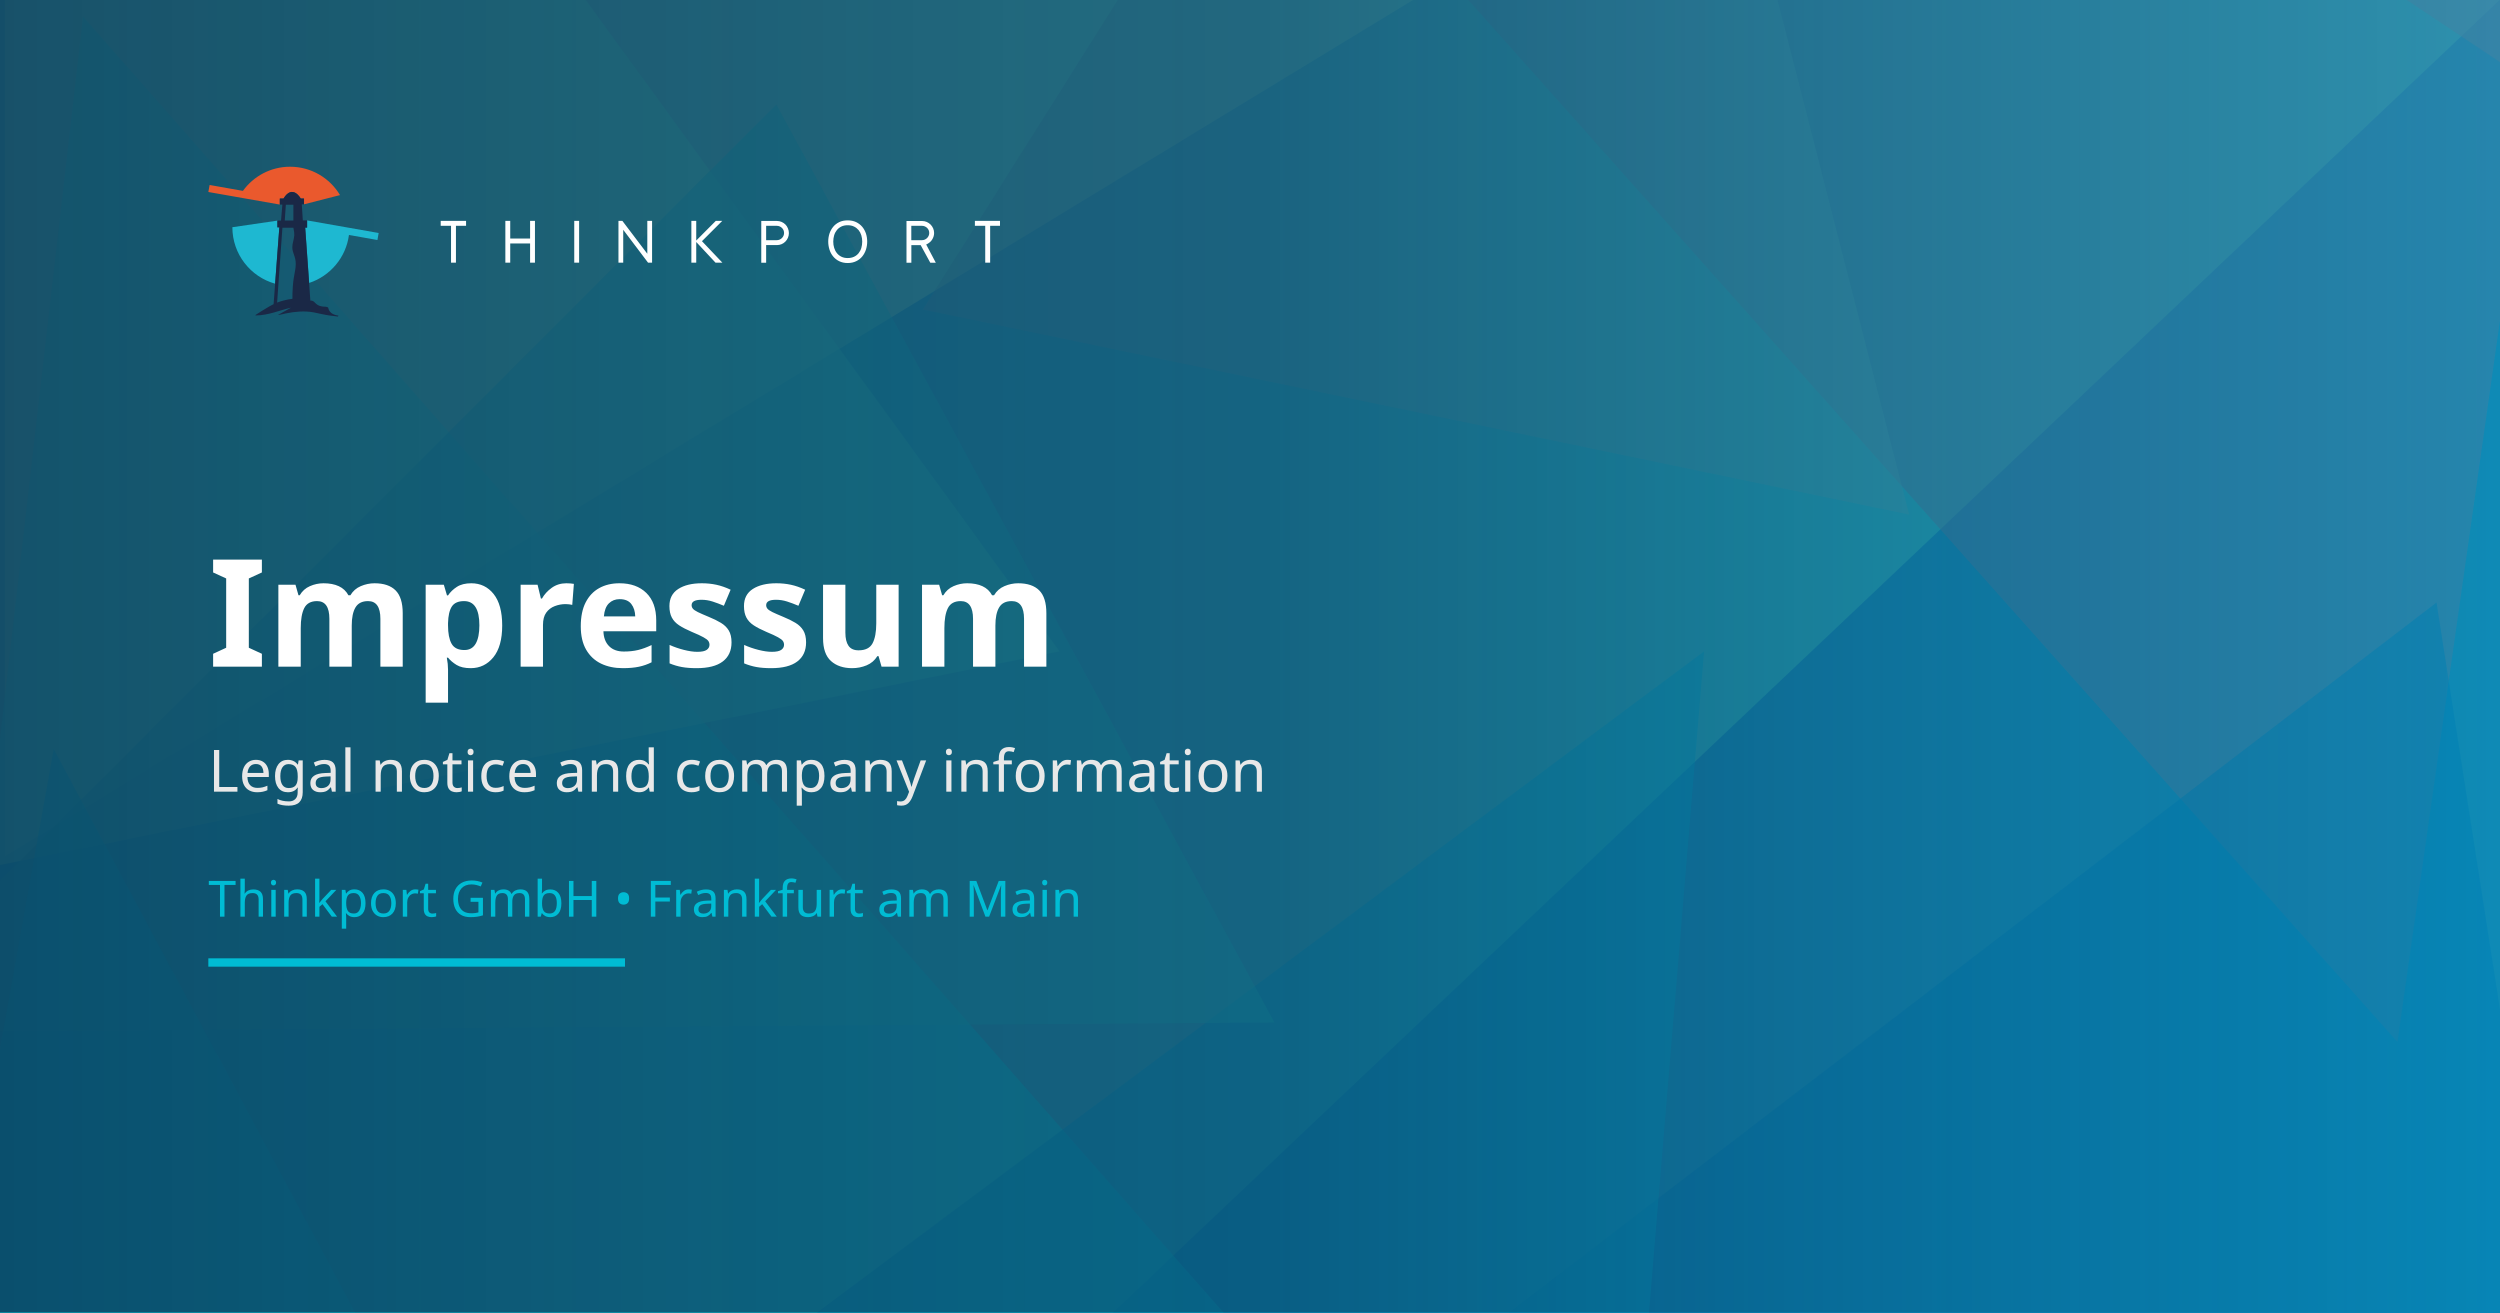
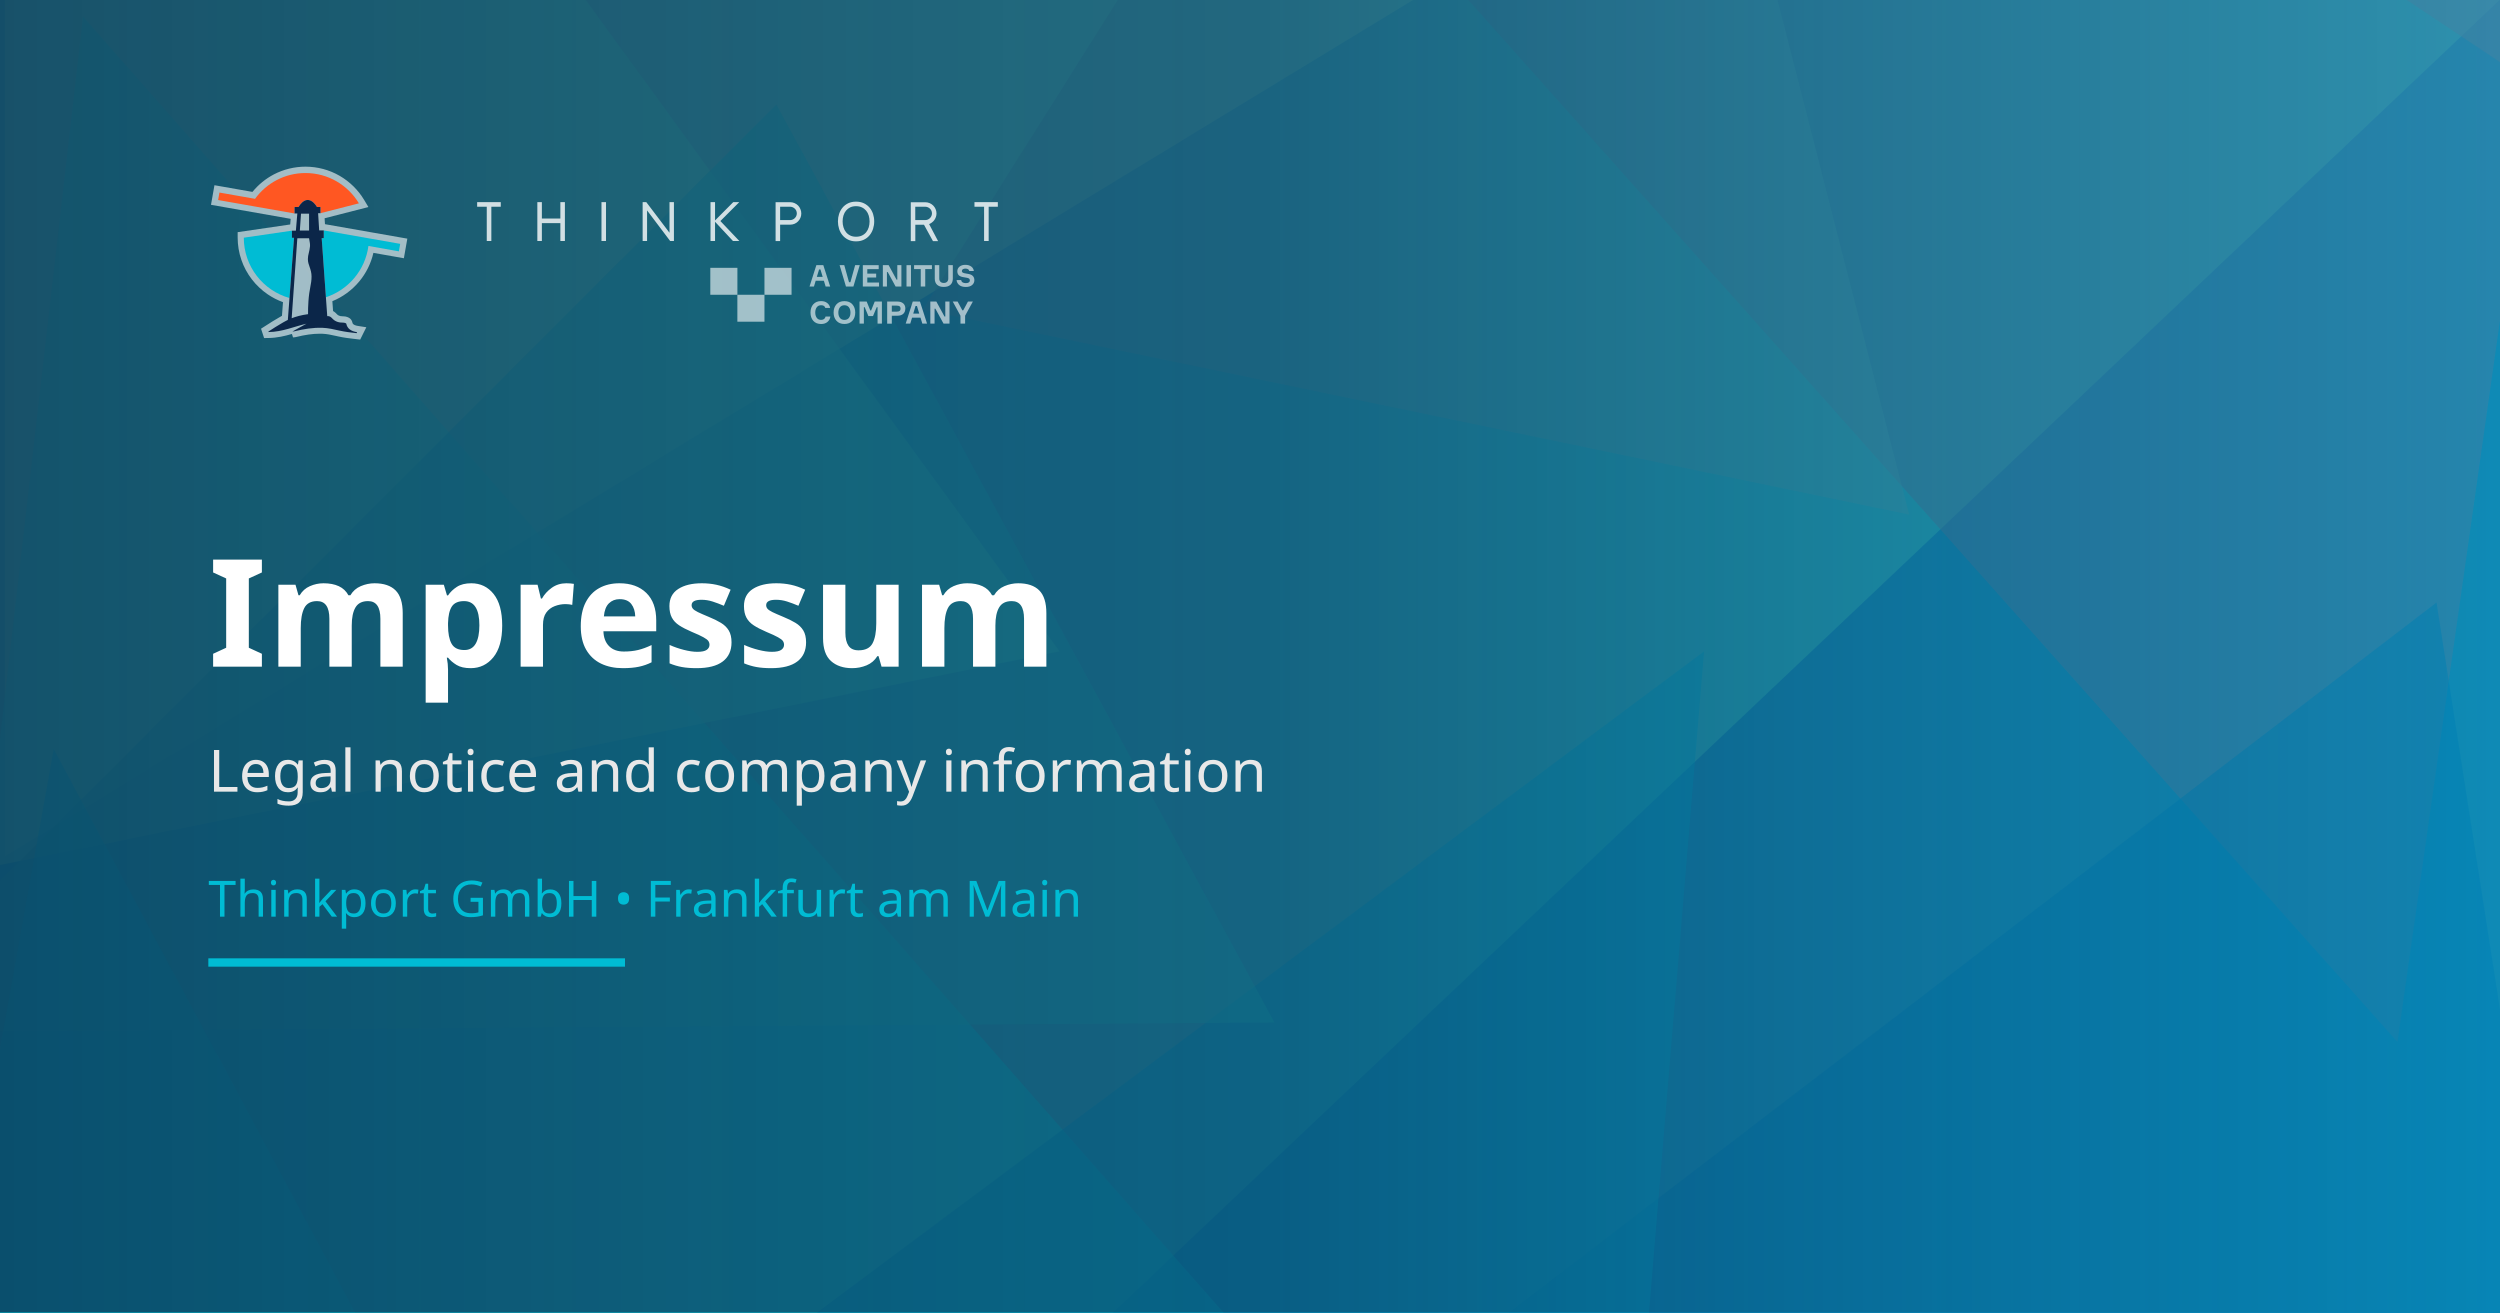
<svg xmlns="http://www.w3.org/2000/svg" width="1200" height="630" viewBox="0 0 1200 630" fill="none">
  <defs>
    <style>
  @keyframes rotate1 { from { transform: rotate(0deg); } to { transform: rotate(360deg); } }
  @keyframes rotate2 { from { transform: rotate(0deg); } to { transform: rotate(-360deg); } }
  @keyframes colorShift {
    0% { fill-opacity: 0.2; }
    25% { fill-opacity: 0.8; }
    50% { fill-opacity: 0.2; }
    75% { fill-opacity: 0.8; }
    100% { fill-opacity: 0.2; }
  }
  @keyframes zoom {
    0% { transform: scale(1); }
    50% { transform: scale(1.2); }
    100% { transform: scale(1); }
  }
  /* Gruppe 1 - Startet sofort */
  .polygon-1 { animation: rotate1 270s linear infinite, colorShift 36s ease-in-out infinite, zoom 54s ease-in-out infinite; transform-origin: center; }
  .polygon-2 { animation: rotate2 270s linear infinite, colorShift 36s ease-in-out infinite, zoom 54s ease-in-out infinite; transform-origin: center; animation-delay: 3s; }
  .polygon-3 { animation: rotate1 270s linear infinite, colorShift 36s ease-in-out infinite, zoom 54s ease-in-out infinite; transform-origin: center; animation-delay: 6s; }
  
  /* Gruppe 2 - Startet nach 2s */
  .polygon-4 { animation: rotate2 270s linear infinite, colorShift 36s ease-in-out infinite, zoom 54s ease-in-out infinite; transform-origin: center; animation-delay: 9s; }
  .polygon-5 { animation: rotate1 270s linear infinite, colorShift 36s ease-in-out infinite, zoom 54s ease-in-out infinite; transform-origin: center; animation-delay: 12s; }
  .polygon-6 { animation: rotate2 270s linear infinite, colorShift 36s ease-in-out infinite, zoom 54s ease-in-out infinite; transform-origin: center; animation-delay: 15s; }
  
  /* Gruppe 3 - Startet nach 4s */
  .polygon-7 { animation: rotate1 270s linear infinite, colorShift 36s ease-in-out infinite, zoom 54s ease-in-out infinite; transform-origin: center; animation-delay: 18s; }
  .polygon-8 { animation: rotate2 270s linear infinite, colorShift 36s ease-in-out infinite, zoom 54s ease-in-out infinite; transform-origin: center; animation-delay: 21s; }
  .polygon-9 { animation: rotate1 270s linear infinite, colorShift 36s ease-in-out infinite, zoom 54s ease-in-out infinite; transform-origin: center; animation-delay: 24s; }
  
  /* Gruppe 4 - Startet nach 6s */
  .polygon-10 { animation: rotate2 270s linear infinite, colorShift 36s ease-in-out infinite, zoom 54s ease-in-out infinite; transform-origin: center; animation-delay: 27s; }
  .polygon-11 { animation: rotate1 270s linear infinite, colorShift 36s ease-in-out infinite, zoom 54s ease-in-out infinite; transform-origin: center; animation-delay: 30s; }
  .polygon-12 { animation: rotate2 270s linear infinite, colorShift 36s ease-in-out infinite, zoom 54s ease-in-out infinite; transform-origin: center; animation-delay: 33s; }
</style>
    <style>
      @font-face {
        font-family: HankenGrotesk;
        src: url("../fonts/hanken-grotesk/500/regular.ttf") format("truetype");
        font-weight: 500 700;
      }
      @font-face {
        font-family: SourceSans3;
        src: url("../fonts/source-sans-3/400/regular.ttf") format("truetype");
        font-weight: 400;
      }
      @font-face {
        font-family: SourceSans3;
        src: url("../fonts/source-sans-3/700/regular.ttf") format("truetype");
        font-weight: 700;
      }
    </style>
    <linearGradient id="contentOverlay" x1="0" x2="1" y1="0" y2="0" gradientUnits="objectBoundingBox">
      <stop offset="0" stop-color="#0B2649" stop-opacity="0.72" />
      <stop offset="0.5" stop-color="#0B2649" stop-opacity="0.5" />
      <stop offset="1" stop-color="#0B2649" stop-opacity="0" />
    </linearGradient>
  </defs>
  <g transform="translate(600,315) scale(1.171875) translate(-512,-512)">
    <rect x="0" y="0" width="1024" height="1024" fill="#1ea1b9" />
    <g transform="scale(4) translate(0.5 0.5)">
      <polygon class="polygon-1" fill="#57c8b9" fill-opacity="0.502" points="0,0 268,-15 0,148" />
      <polygon class="polygon-2" fill="#0077b4" fill-opacity="0.502" points="257,271 260,56 54,251" />
      <polygon class="polygon-3" fill="#00c4d1" fill-opacity="0.502" points="-16,271 8,62 162,237" />
      <polygon class="polygon-4" fill="#3f82a3" fill-opacity="0.502" points="245,167 105,10 271,-16" />
      <polygon class="polygon-5" fill="#36cbc0" fill-opacity="0.502" points="-16,152 108,127 4,-16" />
      <polygon class="polygon-6" fill="#0081b5" fill-opacity="0.502" points="87,246 271,263 249,122" />
      <polygon class="polygon-7" fill="#53c3bb" fill-opacity="0.502" points="163,11 -9,61 4,-16" />
      <polygon class="polygon-8" fill="#009ec3" fill-opacity="0.502" points="174,127 162,271 13,247" />
      <polygon class="polygon-9" fill="#369db2" fill-opacity="0.502" points="162,-16 195,113 94,92" />
      <polygon class="polygon-10" fill="#16b6bf" fill-opacity="0.502" points="130,165 -16,166 79,71" />
      <polygon class="polygon-11" fill="#02c0d2" fill-opacity="0.502" points="74,266 5,137 -16,254" />
      <polygon class="polygon-12" fill="#4484a4" fill-opacity="0.502" points="271,77 187,21 252,-16" />
    </g>
  </g>
  <rect width="1200" height="630" fill="url(#contentOverlay)" />
  <g transform="translate(100, 80)">
-     <svg width="380" height="72" viewBox="0 0 1479 280" fill="none">
-       <path fill="#FFFFFF" d="M820.1 162.6l-46.4-61.2-.2-.2h-7.3v78h8.9v-61.4l46.2 61.2.1.2h7.6v-78h-8.9zM683.6 101.2h9.1v78h-9.1zM601.1 134.1H564v-32.9h-9.1v78h9.1v-35.9h37.1v35.9h9.1v-78h-9.1zM434.1 110.4h19.3v68.8h9.2v-68.8h18.9v-9.2h-47.4zM960.1 101.2H948l-36.5 36.7v-36.7h-9.1v78h9.1v-38.6l35.9 38.5.1.1h12.8l-38.1-40.1zM1346.6 142.1c1.9-1.4 3.6-3 4.9-4.9 1.3-1.9 2.4-4 3.2-6.2.8-2.3 1.2-4.7 1.2-7.1 0-3.1-.6-6.1-1.8-8.8-1.2-2.7-2.8-5.1-4.8-7.1s-4.4-3.6-7.1-4.8c-2.7-1.2-5.7-1.8-8.7-1.8h-29.2v78h9.1v-32.9h17.4l18 32.9h10.3l-18-34.1c1.9-.9 3.8-1.9 5.5-3.2zm.2-18.3c0 1.8-.4 3.6-1.1 5.2-.7 1.6-1.7 3-2.9 4.2-1.2 1.2-2.6 2.2-4.2 2.9-1.6.7-3.4 1.1-5.2 1.1h-20.1v-26.8h20.1c1.8 0 3.6.4 5.2 1.1 1.6.7 3.1 1.7 4.3 2.9 1.2 1.2 2.2 2.6 2.9 4.2.6 1.7 1 3.4 1 5.2zM1432.1 101.2v9.2h19.3v68.8h9.2v-68.8h18.9v-9.2zM1221.7 112.3c-3-3.6-6.9-6.6-11.4-8.8-4.6-2.2-9.9-3.3-15.9-3.3s-11.3 1.1-15.8 3.3c-4.5 2.2-8.3 5.1-11.3 8.8-3 3.6-5.3 7.9-6.9 12.6-1.5 4.7-2.3 9.7-2.3 14.9 0 5.2.8 10.2 2.3 15 1.5 4.8 3.8 9.1 6.9 12.8 3 3.7 6.8 6.7 11.3 8.9 4.5 2.2 9.8 3.4 15.8 3.4s11.3-1.1 15.9-3.4c4.6-2.2 8.4-5.2 11.4-8.9s5.3-8 6.9-12.8c1.5-4.8 2.3-9.8 2.3-15 0-5.2-.8-10.2-2.3-14.9-1.6-4.7-3.9-9-6.9-12.6zm-.1 27.6c0 4.2-.6 8.2-1.7 11.9-1.1 3.7-2.9 7-5.1 9.8-2.3 2.8-5.1 5-8.5 6.6s-7.4 2.4-11.9 2.4c-4.4 0-8.4-.8-11.7-2.5-3.3-1.6-6.2-3.9-8.4-6.7-2.3-2.8-4-6.1-5.1-9.8-1.2-3.7-1.7-7.7-1.7-11.8s.6-8.1 1.7-11.8c1.1-3.7 2.9-7 5.1-9.7 2.3-2.8 5.1-5 8.4-6.6 3.3-1.6 7.3-2.4 11.7-2.4 4.5 0 8.5.8 11.9 2.5 3.4 1.6 6.2 3.9 8.5 6.6 2.3 2.8 4 6 5.1 9.7 1.1 3.7 1.7 7.7 1.7 11.8zM1078.1 107.9c-2-2-4.4-3.6-7.1-4.8-2.7-1.2-5.7-1.8-8.7-1.8H1033v78h9.1v-32.9h20.1c3.1 0 6-.6 8.7-1.7s5.1-2.8 7.1-4.8 3.6-4.4 4.8-7.1c1.2-2.7 1.8-5.7 1.8-8.8s-.6-6.1-1.8-8.8c-1.1-2.9-2.7-5.3-4.7-7.3zm-2.5 15.9c0 1.8-.4 3.6-1.1 5.2-.7 1.6-1.7 3-2.9 4.2-1.2 1.2-2.6 2.2-4.2 2.9-1.6.7-3.4 1.1-5.2 1.1h-20.1v-26.8h20.1c1.8 0 3.6.4 5.2 1.1 1.6.7 3.1 1.7 4.3 2.9 1.2 1.2 2.2 2.6 2.9 4.2.6 1.7 1 3.4 1 5.2z" />
-       <path fill="none" d="M158.9 71h-14.1l-2 29.6h16.1zM157.8 224.2c1.4-22.2 5.5-29.7 5.5-43.2 0-13.5-6.4-19.8-6.4-30.6 0-7.9 2.8-12.6 3.7-22.6.3-2.7-.3-7.4-1.7-13.9h-20.5l-9.9 139.8c7.2-2.8 16.7-5.5 28.6-7.1-.1-6.2.2-13.7.7-22.4z" />
-       <path fill="#1eb8d1" d="M130.9 220.1v-.4.4z" />
-       <path fill="#ea592d" d="M133.6 59.4h6.9c17.1-27.7 32.2 0 32.2 0h6.1v10.8L246 53c-19-31.8-53.7-53-93.3-53-36.2 0-68.3 17.8-88.1 45.1l-62.2-11L0 47.2l133.6 23.5V59.4z" />
-       <path fill="#1eb8d1" d="M184.6 100.3v13.4H181l7.4 103.4c39.3-12.9 68.8-47.5 74.3-89.6l53.2 9.4 2.3-13.1-133.6-23.5zM124.7 218.5l7.9-105.3H129v-12.5L44.9 113c0 50.2 33.7 92.6 79.8 105.5z" />
-       <path fill="#1a2846" d="M223.9 263.4c-.2-.9-3.4-1.9-5.2-1.9-8 .2-14.3-2-19.2-7.2-2.2-2.4-4.7-4.7-8.9-4.2l-9.7-136.4h3.6v-13.4h-8l-1.9-30.1h4.1V59.4h-6.1s-15.1-27.7-32.2 0h-6.9v11.3h4.8l-2.5 30H129v12.5h3.7l-10.8 143.6c-1.1.5-2.1 1-3 1.5-2.4 1.1-7.3 4.1-12.7 7.3-4.2 2.4-8.3 5.1-12.5 7.8-2.4 1.5-4.5 2.8-5.7 3.6l.3.9c24.5-.3 44.5-9.7 66.2-14.6-7.8 4.3-15.6 8.6-24.6 13.7 2.3-.3 3-.2 3.6-.4 16-4 32.5-6.7 49.1-6.1 10.1.3 19.9 2.7 29.7 4.9 9.9 2.2 19.8 3.3 29.9 4.5.3-.6.5-1.2.8-1.7-10.9-1.6-17.4-6.3-19.1-14.8zM144.8 71h14.1v29.5h-16.1l2-29.5zm13 153.2c-.6 8.7-.8 16.1-.7 22.5-11.9 1.6-21.4 4.3-28.6 7.1l9.9-139.8h20.5c1.4 6.5 1.9 11.2 1.7 13.9-.9 10-3.7 14.7-3.7 22.6 0 10.8 6.4 17.1 6.4 30.6s-4 20.9-5.5 43.1z" />
+     <svg width="380" height="83" viewBox="0 0 1580 347" fill="none">
+       <g clip-path="url(#clip0_211_90)">
+         <path d="M1234.41 240.5L1230.91 228.92H1214.49L1211 240.5H1202.12L1215.82 197.66H1229.76L1243.52 240.5H1234.41ZM1221.31 206.24L1216.79 221.12H1228.49L1223.97 206.24H1221.31Z" fill="white" fill-opacity="0.6" />
+         <path d="M1275.2 240.5L1262.47 197.66H1271.82L1281.35 231.86H1284.13L1293.66 197.66H1302.89L1290.16 240.5H1275.2Z" fill="white" fill-opacity="0.6" />
+         <path d="M1318.04 232.52H1341.57V240.5H1309.05V197.66H1340.91V205.64H1318.04V214.64H1335.84V222.44H1318.04V232.52Z" fill="white" fill-opacity="0.6" />
+         <path d="M1378.26 197.66H1386.47V240.5H1374.82L1359.01 211.46H1357.44V240.5H1349.24V197.66H1360.88L1376.69 226.7H1378.26V197.66Z" fill="white" fill-opacity="0.6" />
+         <path d="M1396.72 197.66H1405.72V240.5H1396.72V197.66Z" fill="white" fill-opacity="0.6" />
+         <path d="M1447.71 197.66V205.52H1434.32V240.5H1425.33V205.52H1411.93V197.66H1447.71Z" fill="white" fill-opacity="0.6" />
+         <path d="M1480.66 197.66H1489.65V224.72C1489.65 230.06 1488.08 234.14 1484.94 237.02C1481.81 239.9 1477.34 241.34 1471.49 241.34C1465.63 241.34 1461.29 239.9 1458.15 237.02C1455.01 234.14 1453.44 230.06 1453.44 224.72V197.66H1462.44V224.54C1462.44 227.24 1463.22 229.34 1464.85 230.96C1466.42 232.52 1468.65 233.36 1471.49 233.36C1474.32 233.36 1476.62 232.58 1478.18 230.96C1479.75 229.4 1480.54 227.24 1480.54 224.54V197.66H1480.66Z" fill="white" fill-opacity="0.6" />
+         <path d="M1531.89 209.42H1522.72C1521.99 206.18 1519.4 204.56 1514.87 204.56C1512.82 204.56 1511.13 204.98 1509.8 205.82C1508.48 206.66 1507.81 207.86 1507.81 209.48C1507.81 211.76 1509.62 213.2 1513.18 213.86L1521.21 215.3C1528.99 216.74 1532.91 220.94 1532.91 227.84C1532.91 231.68 1531.41 234.92 1528.45 237.5C1525.49 240.08 1521.21 241.4 1515.6 241.4C1509.98 241.4 1505.88 240.14 1502.68 237.68C1499.48 235.22 1497.61 231.8 1497.19 227.54H1506.36C1507.03 231.68 1510.23 233.72 1515.96 233.72C1518.37 233.72 1520.3 233.24 1521.75 232.28C1523.2 231.32 1523.86 230 1523.86 228.32C1523.86 226.64 1523.38 225.5 1522.35 224.72C1521.39 223.94 1519.88 223.34 1517.95 222.98L1509.74 221.54C1502.38 220.28 1498.7 216.38 1498.7 209.84C1498.7 206.18 1500.15 203.12 1503.04 200.66C1505.94 198.2 1509.92 197 1514.93 197C1519.64 197 1523.5 198.14 1526.58 200.36C1529.59 202.58 1531.41 205.64 1531.89 209.54V209.42Z" fill="white" fill-opacity="0.6" />
+         <path d="M1234.35 300.8H1244C1243.34 305.3 1241.35 308.9 1238.03 311.66C1234.71 314.42 1230.49 315.74 1225.42 315.74C1218.72 315.74 1213.47 313.64 1209.73 309.44C1205.99 305.24 1204.06 299.72 1204.06 292.76C1204.06 285.8 1205.93 280.28 1209.73 276.08C1213.53 271.88 1218.72 269.78 1225.36 269.78C1230.24 269.78 1234.29 271.04 1237.55 273.56C1240.8 276.08 1242.8 279.38 1243.52 283.52H1233.8C1232.78 279.86 1229.94 278.06 1225.36 278.06C1221.56 278.06 1218.6 279.44 1216.61 282.2C1214.62 284.96 1213.59 288.5 1213.59 292.76C1213.59 297.02 1214.62 300.56 1216.61 303.32C1218.6 306.08 1221.56 307.46 1225.36 307.46C1227.71 307.46 1229.7 306.86 1231.27 305.72C1232.84 304.52 1233.8 302.9 1234.29 300.8H1234.35Z" fill="white" fill-opacity="0.6" />
+         <path d="M1256.13 276.26C1259.93 272 1265.24 269.84 1272.12 269.84C1279 269.84 1284.31 272 1288.11 276.26C1291.91 280.52 1293.84 286.04 1293.84 292.76C1293.84 299.48 1291.91 305 1288.11 309.26C1284.31 313.52 1279 315.68 1272.12 315.68C1265.24 315.68 1259.93 313.52 1256.13 309.26C1252.33 305 1250.4 299.48 1250.4 292.76C1250.4 286.04 1252.33 280.52 1256.13 276.26ZM1272.12 307.52C1276.1 307.52 1279.12 306.14 1281.17 303.44C1283.22 300.74 1284.25 297.2 1284.25 292.82C1284.25 288.44 1283.22 284.96 1281.17 282.2C1279.12 279.5 1276.1 278.12 1272.12 278.12C1268.14 278.12 1265.18 279.5 1263.07 282.26C1260.96 285.02 1259.93 288.56 1259.93 292.82C1259.93 297.08 1260.96 300.62 1263.07 303.38C1265.12 306.14 1268.14 307.52 1272.12 307.52Z" fill="white" fill-opacity="0.6" />
+         <path d="M1302.47 314.96V270.68H1316.77L1324.07 288.56H1325.7L1332.94 270.68H1347.31V314.96H1338.62V281.96H1336.99L1329.5 299.84H1320.21L1312.79 281.96H1311.16V314.96H1302.47Z" fill="white" fill-opacity="0.6" />
+         <path d="M1357.93 270.68H1378.26C1383.39 270.68 1387.31 271.94 1390.15 274.4C1392.98 276.86 1394.37 280.34 1394.37 284.78C1394.37 289.22 1392.98 292.82 1390.15 295.34C1387.37 297.86 1383.39 299.12 1378.26 299.12H1367.22V315.02H1357.93V270.74V270.68ZM1367.22 290.96H1376.93C1379.71 290.96 1381.7 290.48 1382.97 289.46C1384.23 288.44 1384.84 286.94 1384.84 284.9C1384.84 282.86 1384.23 281.36 1382.97 280.34C1381.7 279.32 1379.71 278.84 1376.93 278.84H1367.22V291.02V290.96Z" fill="white" fill-opacity="0.6" />
+         <path d="M1428.46 314.96L1424.84 303.02H1407.89L1404.27 314.96H1395.1L1409.28 270.68H1423.7L1437.94 314.96H1428.52H1428.46ZM1414.89 279.56L1410.24 294.92H1422.31L1417.66 279.56H1414.89Z" fill="white" fill-opacity="0.6" />
+         <path d="M1474.5 270.68H1483.01V314.96H1471L1454.65 284.96H1453.02V314.96H1444.51V270.68H1456.58L1472.93 300.68H1474.56V270.68H1474.5Z" fill="white" fill-opacity="0.6" />
+         <path d="M1508.78 288.32H1510.53L1520.06 270.62H1529.9L1514.33 299.12V314.9H1504.98V299.12L1489.47 270.62H1499.24L1508.78 288.32Z" fill="white" fill-opacity="0.6" />
+         <path d="M1111.67 257.06H1057.31V311.12H1111.67V257.06Z" fill="white" fill-opacity="0.6" />
+         <path d="M1057.37 203H1003V257.06H1057.37V203Z" fill="white" fill-opacity="0.6" />
+         <path d="M1166.04 203H1111.67V257.06H1166.04V203Z" fill="white" fill-opacity="0.6" />
+         <g clip-path="url(#clip1_211_90)">
+           <path d="M921.1 132.6L874.7 71.4L874.5 71.2H867.2V149.2H876.1V87.8L922.3 149L922.4 149.2H930V71.2H921.1V132.6ZM784.6 71.2H793.7V149.2H784.6V71.2ZM702.1 104.1H665V71.2H655.9V149.2H665V113.3H702.1V149.2H711.2V71.2H702.1V104.1ZM535.1 80.4H554.4V149.2H563.6V80.4H582.5V71.2H535.1V80.4ZM1061.1 71.2H1049L1012.5 107.9V71.2H1003.4V149.2H1012.5V110.6L1048.4 149.1L1048.5 149.2H1061.3L1023.2 109.1L1061.1 71.2ZM1447.6 112.1C1449.5 110.7 1451.2 109.1 1452.5 107.2C1453.8 105.3 1454.9 103.2 1455.7 101C1456.5 98.7 1456.9 96.3 1456.9 93.9C1456.9 90.8 1456.3 87.8 1455.1 85.1C1453.9 82.4 1452.3 80 1450.3 78C1448.3 76 1445.9 74.4 1443.2 73.2C1440.5 72 1437.5 71.4 1434.5 71.4H1405.3V149.4H1414.4V116.5H1431.8L1449.8 149.4H1460.1L1442.1 115.3C1444 114.4 1445.9 113.4 1447.6 112.1ZM1447.8 93.8C1447.8 95.6 1447.4 97.4 1446.7 99C1446 100.6 1445 102 1443.8 103.2C1442.6 104.4 1441.2 105.4 1439.6 106.1C1438 106.8 1436.2 107.2 1434.4 107.2H1414.3V80.4H1434.4C1436.2 80.4 1438 80.8 1439.6 81.5C1441.2 82.2 1442.7 83.2 1443.9 84.4C1445.1 85.6 1446.1 87 1446.8 88.6C1447.4 90.3 1447.8 92 1447.8 93.8ZM1533.1 71.2V80.4H1552.4V149.2H1561.6V80.4H1580.5V71.2H1533.1ZM1322.7 82.3C1319.7 78.7 1315.8 75.7 1311.3 73.5C1306.7 71.3 1301.4 70.2 1295.4 70.2C1289.4 70.2 1284.1 71.3 1279.6 73.5C1275.1 75.7 1271.3 78.6 1268.3 82.3C1265.3 85.9 1263 90.2 1261.4 94.9C1259.9 99.6 1259.1 104.6 1259.1 109.8C1259.1 115 1259.9 120 1261.4 124.8C1262.9 129.6 1265.2 133.9 1268.3 137.6C1271.3 141.3 1275.1 144.3 1279.6 146.5C1284.1 148.7 1289.4 149.9 1295.4 149.9C1301.4 149.9 1306.7 148.8 1311.3 146.5C1315.9 144.3 1319.7 141.3 1322.7 137.6C1325.7 133.9 1328 129.6 1329.6 124.8C1331.1 120 1331.9 115 1331.9 109.8C1331.9 104.6 1331.1 99.6 1329.6 94.9C1328 90.2 1325.7 85.9 1322.7 82.3ZM1322.6 109.9C1322.6 114.1 1322 118.1 1320.9 121.8C1319.8 125.5 1318 128.8 1315.8 131.6C1313.5 134.4 1310.7 136.6 1307.3 138.2C1303.9 139.8 1299.9 140.6 1295.4 140.6C1291 140.6 1287 139.8 1283.7 138.1C1280.4 136.5 1277.5 134.2 1275.3 131.4C1273 128.6 1271.3 125.3 1270.2 121.6C1269 117.9 1268.5 113.9 1268.5 109.8C1268.5 105.7 1269.1 101.7 1270.2 98C1271.3 94.3 1273.1 91 1275.3 88.3C1277.6 85.5 1280.4 83.3 1283.7 81.7C1287 80.1 1291 79.3 1295.4 79.3C1299.9 79.3 1303.9 80.1 1307.3 81.8C1310.7 83.4 1313.5 85.7 1315.8 88.4C1318.1 91.2 1319.8 94.4 1320.9 98.1C1322 101.8 1322.6 105.8 1322.6 109.9ZM1179.1 77.9C1177.1 75.9 1174.7 74.3 1172 73.1C1169.3 71.9 1166.3 71.3 1163.3 71.3H1134V149.3H1143.1V116.4H1163.2C1166.3 116.4 1169.2 115.8 1171.9 114.7C1174.6 113.6 1177 111.9 1179 109.9C1181 107.9 1182.6 105.5 1183.8 102.8C1185 100.1 1185.6 97.1 1185.6 94C1185.6 90.9 1185 87.9 1183.8 85.2C1182.7 82.3 1181.1 79.9 1179.1 77.9ZM1176.6 93.8C1176.6 95.6 1176.2 97.4 1175.5 99C1174.8 100.6 1173.8 102 1172.6 103.2C1171.4 104.4 1170 105.4 1168.4 106.1C1166.8 106.8 1165 107.2 1163.2 107.2H1143.1V80.4H1163.2C1165 80.4 1166.8 80.8 1168.4 81.5C1170 82.2 1171.5 83.2 1172.7 84.4C1173.9 85.6 1174.9 87 1175.6 88.6C1176.2 90.3 1176.6 92 1176.6 93.8Z" fill="white" fill-opacity="0.8" />
+         </g>
+         <g clip-path="url(#clip2_211_90)">
+           <path d="M291.818 346.021C279.224 344.606 267.865 343.227 256.251 340.652C255.089 340.398 253.892 340.144 252.73 339.854C242.895 337.677 233.604 335.61 224.385 335.283C222.752 335.211 221.119 335.211 219.486 335.211C205.186 335.211 189.907 337.351 171.433 341.922C170.054 342.284 168.893 342.357 167.84 342.466C167.296 342.502 166.643 342.575 165.626 342.683L163.412 335.719C148.968 339.89 133.87 343.554 116.667 343.808L107.593 343.953L101.424 325.163L109.481 320.012C110.932 319.069 113.255 317.618 116.05 315.84L116.304 315.695C121.203 312.503 125.849 309.492 130.857 306.663C136.664 303.144 140.62 300.787 143.415 299.263L145.484 271.912C134.705 267.995 124.433 262.771 114.888 256.242C102.73 247.971 92.024 237.851 83.023 226.17C73.95 214.381 66.872 201.286 62.045 187.248C57.037 172.738 54.496 157.539 54.496 142.086V131.422L159.965 116.005L160.908 104.688L1 76.539L7.932 37.217L84.184 50.639C95.98 36.166 110.715 24.122 127.192 15.489C146.645 5.369 168.566 0 190.632 0C214.768 0 238.503 6.348 259.299 18.427C279.442 30.108 296.427 46.83 308.404 66.853L316.897 81.037L228.994 103.527L229.72 115.425L395 144.444L388.068 183.766L326.914 172.992C322.087 194.104 312.324 213.837 298.278 230.632C283.761 248.007 265.324 261.465 244.564 269.953L245.98 289.723C249.645 291.718 252.113 294.366 253.529 295.889L253.565 295.926C255.561 298.066 258.537 300.279 265.469 300.279C265.723 300.279 266.014 300.279 266.268 300.279C266.268 300.279 266.558 300.279 266.667 300.279C269.897 300.279 272.873 301.149 274.361 301.693C281.583 304.233 283.943 308.876 284.632 312.394C285.031 314.389 285.83 318.017 296.064 319.649L312.723 322.261L305.174 337.351C305.065 337.569 304.993 337.786 304.884 337.968C304.702 338.367 304.485 338.838 304.23 339.346L300.383 347.036L291.818 346.021Z" fill="white" fill-opacity="0.6" />
+           <path d="M226.999 127.831L226.962 127.976Z" fill="#00BCD4" />
+           <path d="M168.711 80.964H176.66C196.331 49.152 213.642 80.964 213.642 80.964H220.683V93.334L297.807 73.601C275.994 37.145 236.144 12.769 190.632 12.769C149.004 12.769 112.13 33.155 89.41 64.532L17.949 51.945L15.3 66.962L168.711 93.951V80.964Z" fill="#FF5722" />
+           <path d="M227.288 127.939V143.356H223.115L231.571 262.009C276.72 247.209 310.582 207.489 316.933 159.135L378.051 169.909L380.7 154.891L227.288 127.939Z" fill="#00BCD4" />
+           <path d="M158.549 263.569L167.659 142.739H163.412V128.411L66.836 142.522C66.836 200.162 105.597 248.733 158.477 263.569H158.549Z" fill="#00BCD4" />
+           <path d="M272.51 315.151C272.329 314.172 268.591 312.975 266.558 313.011C257.34 313.229 250.081 310.762 244.492 304.74C241.915 301.984 239.048 299.299 234.293 299.952L223.115 143.356H227.289V127.939H218.107L215.965 93.334H220.683V80.964H213.643C213.643 80.964 196.331 49.152 176.66 80.964H168.711V93.95H174.264L171.361 128.411H163.413V142.739H167.659L155.21 307.534C153.94 308.15 152.779 308.731 151.726 309.311H151.69C148.932 310.617 143.27 313.99 137.136 317.727C132.273 320.483 127.591 323.53 122.728 326.686C119.933 328.464 117.61 329.915 116.159 330.858L116.522 331.91C144.649 331.511 167.659 320.81 192.592 315.151C183.628 320.121 174.7 325.054 164.32 330.822C166.969 330.531 167.731 330.568 168.421 330.386C186.822 325.816 205.731 322.696 224.821 323.385C236.398 323.784 247.686 326.541 258.937 329.008C270.296 331.511 281.656 332.853 293.234 334.159C293.56 333.506 293.851 332.817 294.177 332.164C281.874 330.278 274.47 324.909 272.51 315.151ZM181.632 94.313H197.819V128.23H179.309L181.632 94.313ZM196.548 270.171C195.895 280.11 195.641 288.707 195.75 295.998C182.067 297.812 171.143 300.968 162.904 304.16L174.264 143.646H197.782C199.343 151.155 199.996 156.451 199.706 159.607C198.69 171.07 195.423 176.438 195.423 185.507C195.423 197.876 202.791 205.131 202.791 220.62C202.791 236.109 198.218 244.67 196.548 270.171Z" fill="#0B2649" />
+         </g>
+       </g>
+       <defs>
+         <clipPath id="clip0_211_90">
+           <rect width="1580" height="347" fill="white" />
+         </clipPath>
+         <clipPath id="clip1_211_90">
+           <rect width="1479" height="280" fill="white" transform="translate(101 -30)" />
+         </clipPath>
+         <clipPath id="clip2_211_90">
+           <rect width="394" height="347" fill="white" transform="translate(1)" />
+         </clipPath>
+       </defs>
    </svg>
  </g>
  <text x="100" y="320" font-family="HankenGrotesk, 'Hanken Grotesk', sans-serif" font-size="72" font-weight="700" fill="#FFFFFF">Impressum</text>
  <text x="100" y="380" font-family="SourceSans3, 'Source Sans 3', sans-serif" font-size="28" font-weight="400" fill="#E8E8E8">Legal notice and company information</text>
  <text x="100" y="440" font-family="SourceSans3, 'Source Sans 3', sans-serif" font-size="24" font-weight="400" fill="#00BCD4">Thinkport GmbH • Frankfurt am Main</text>
  <rect x="100" y="460" width="200" height="4" fill="#00BCD4" />
</svg>
